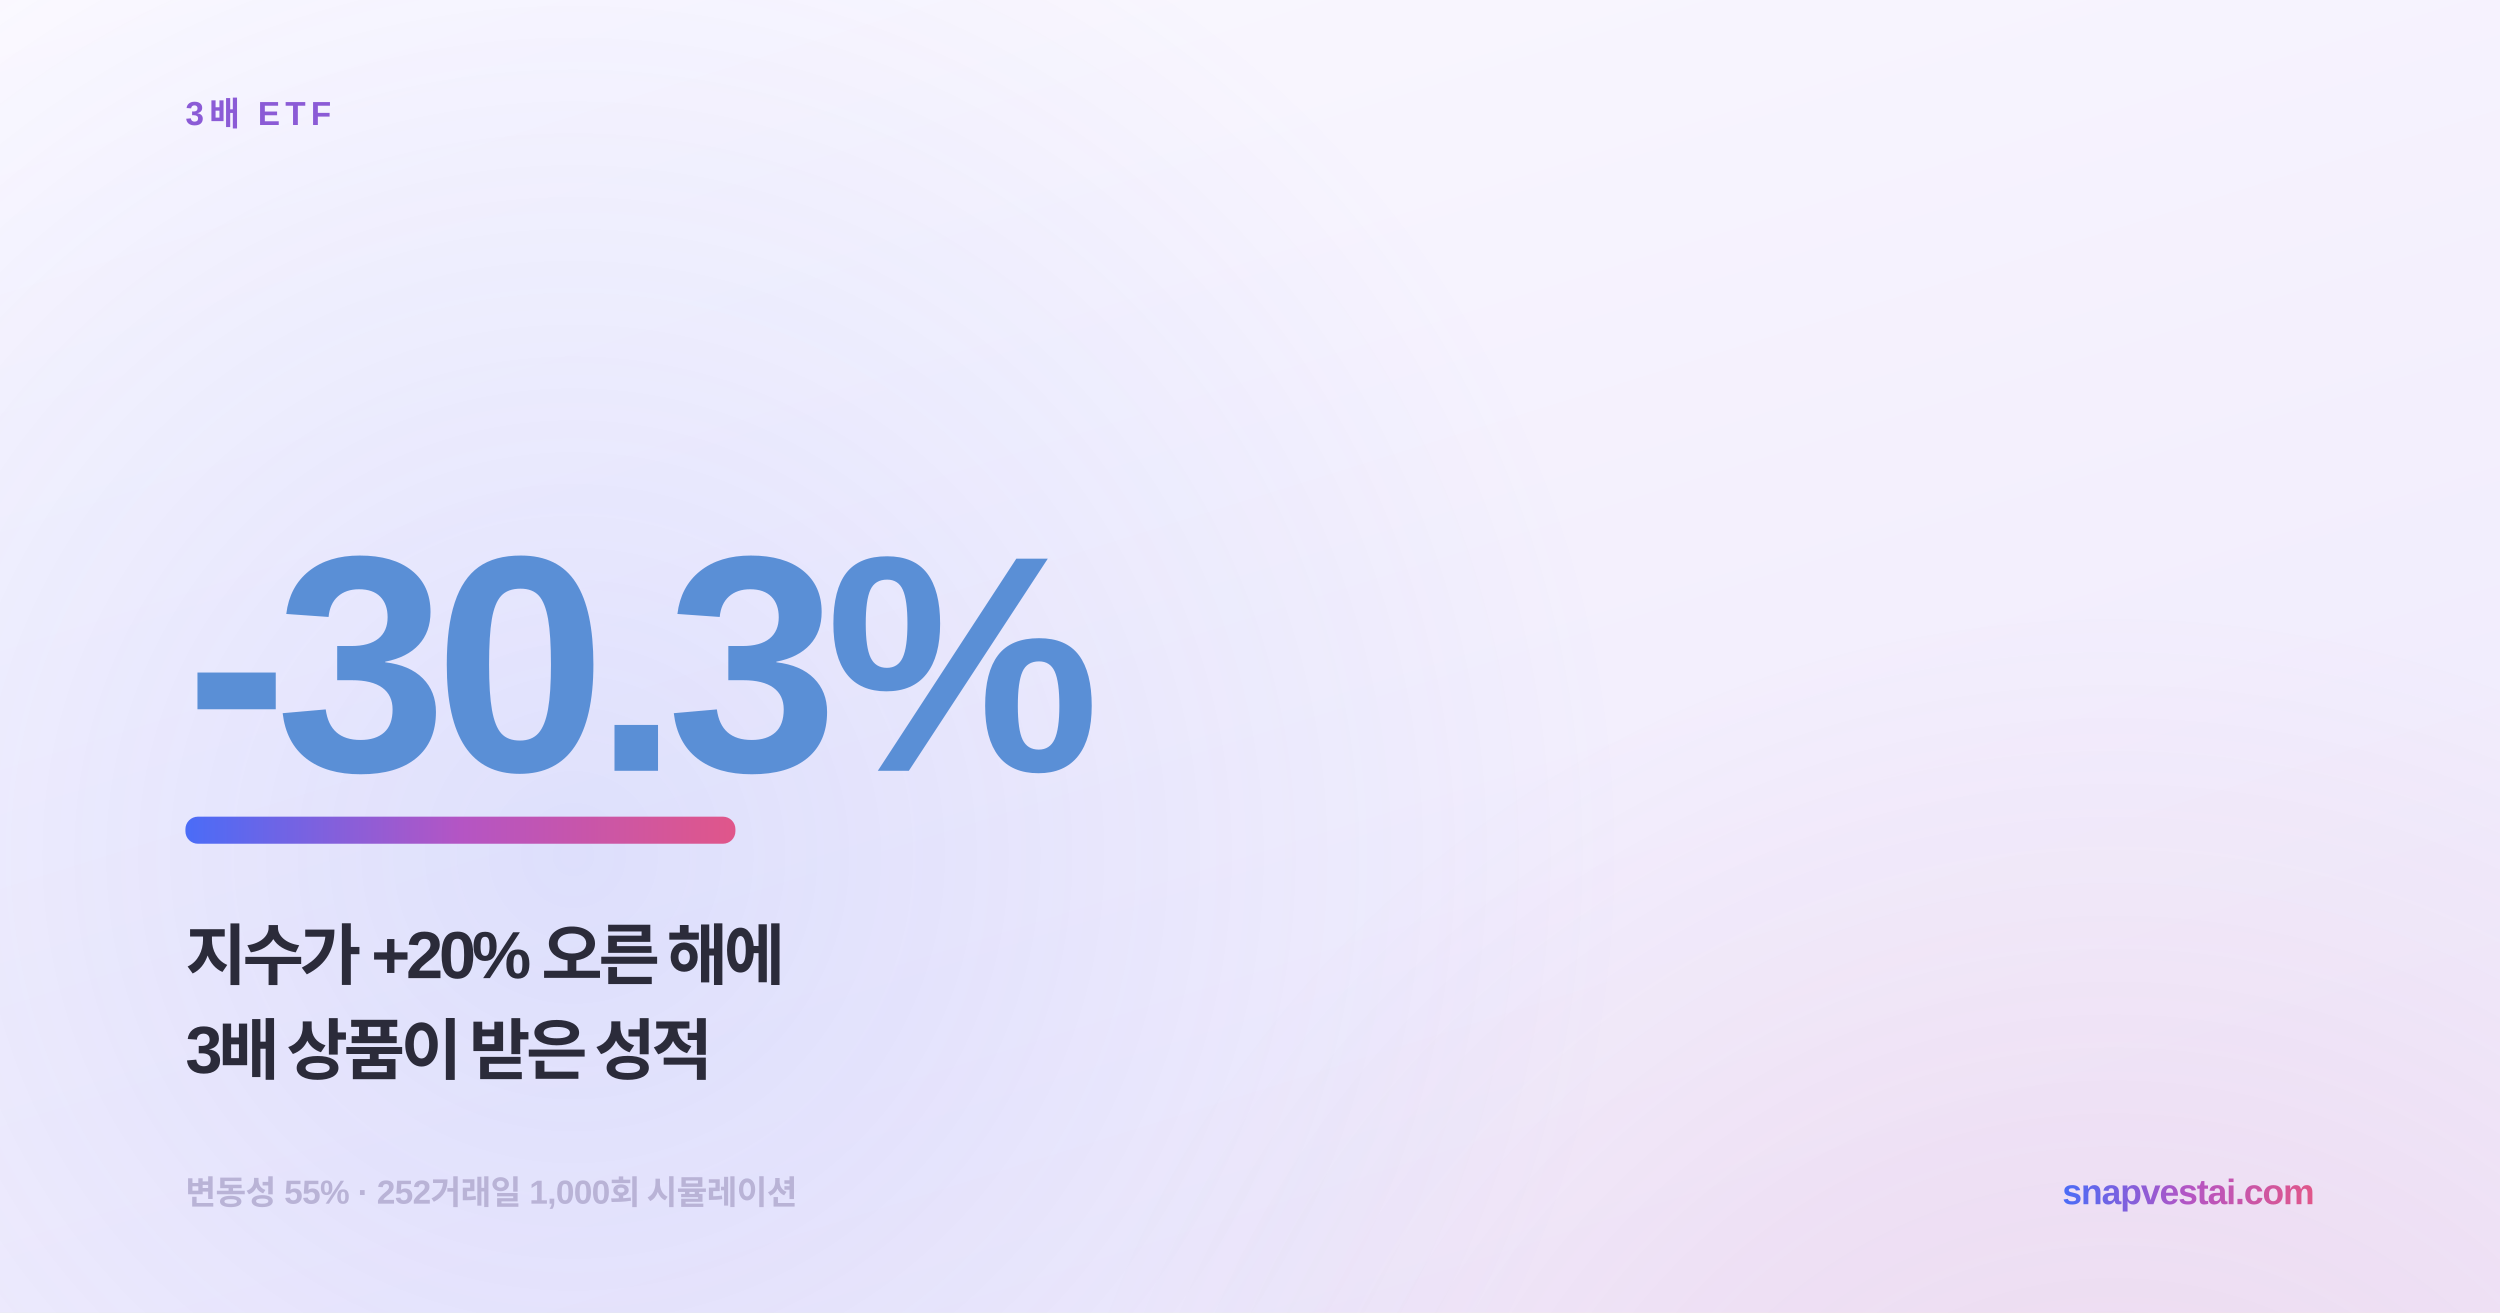
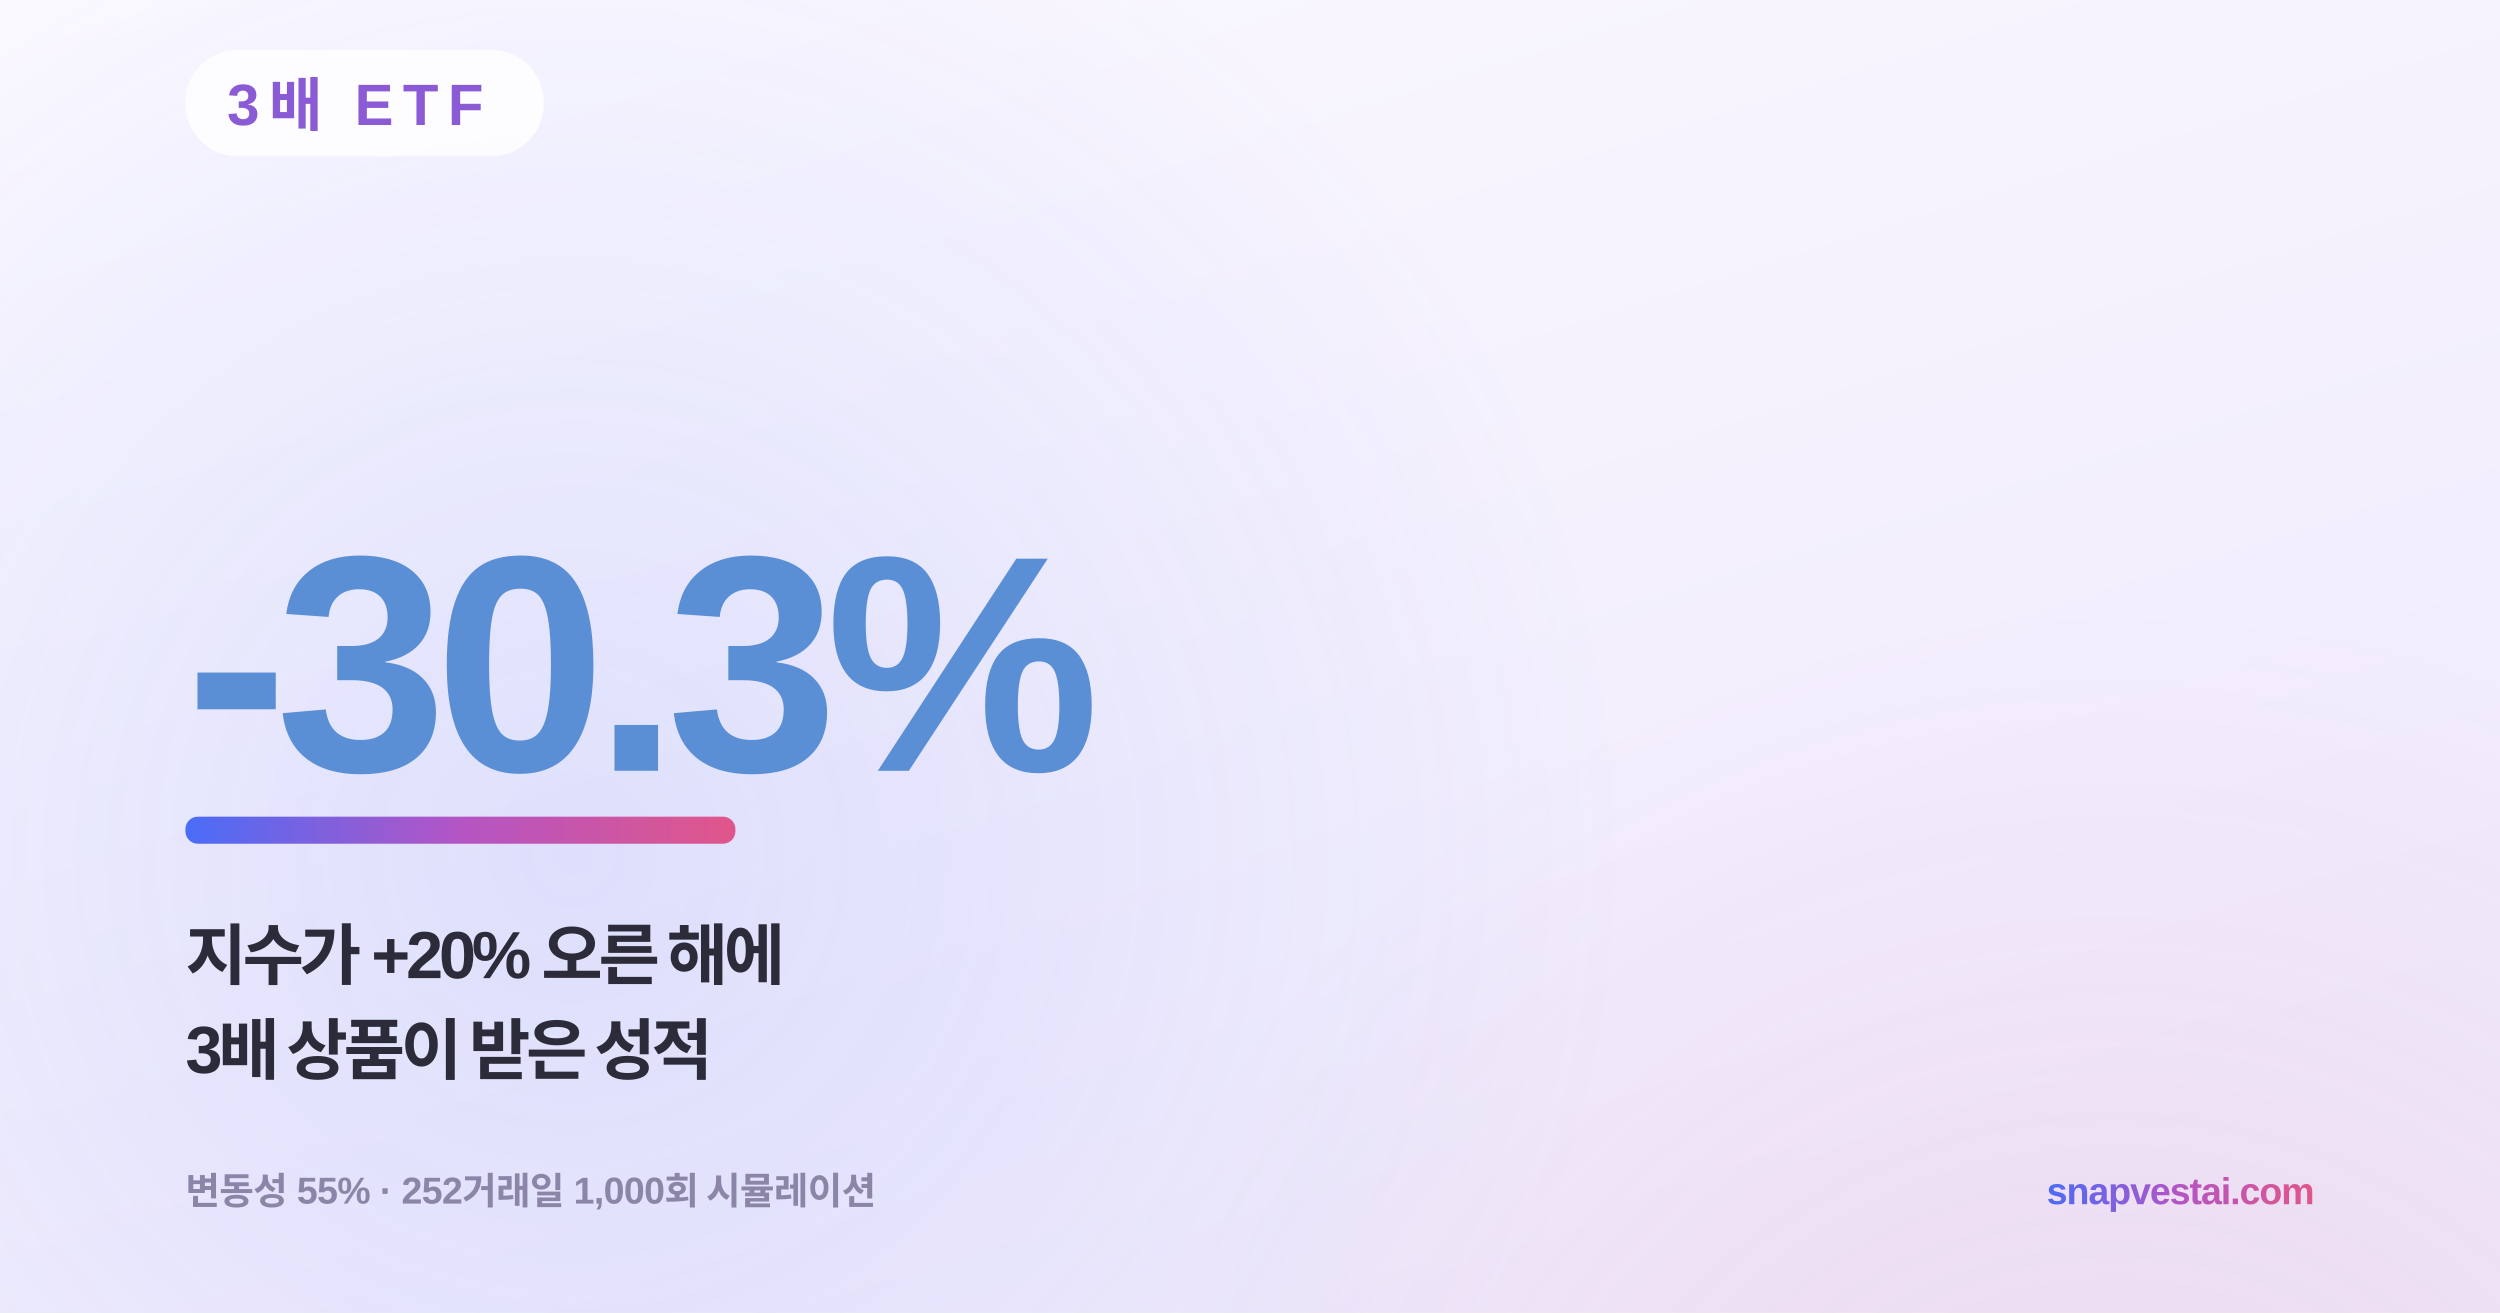
<svg xmlns="http://www.w3.org/2000/svg" width="1200" height="630" viewBox="0 0 1200 630" role="img">
  <defs>
    <linearGradient id="bg" x1="0" y1="0" x2="0.6" y2="1">
      <stop offset="0" stop-color="#FBF9FF" />
      <stop offset="1" stop-color="#EFEAFC" />
    </linearGradient>
    <linearGradient id="line" x1="0" y1="0" x2="1" y2="0">
      <stop offset="0" stop-color="#4A6CF7" />
      <stop offset="0.5" stop-color="#B455C4" />
      <stop offset="1" stop-color="#E0568A" />
    </linearGradient>
    <radialGradient id="m1" cx="0.5" cy="0.5" r="0.5">
      <stop offset="0" stop-color="#4A6CF7" stop-opacity="0.13" />
      <stop offset="1" stop-color="#4A6CF7" stop-opacity="0" />
    </radialGradient>
    <radialGradient id="m2" cx="0.5" cy="0.5" r="0.5">
      <stop offset="0" stop-color="#E0568A" stop-opacity="0.13" />
      <stop offset="1" stop-color="#E0568A" stop-opacity="0" />
    </radialGradient>
  </defs>
  <rect width="1200" height="630" fill="url(#bg)" />
  <rect x="-228" y="-94" width="1008" height="1008" fill="url(#m1)" />
  <rect x="492" y="290" width="1044" height="1044" fill="url(#m2)" />
  <g font-family="Pretendard, Poppins, Arial, sans-serif">
-     <text x="89" y="60" font-size="16" font-weight="700" letter-spacing="2.5" fill="#8B5BD6">3배 ETF</text>
+     <rect x="89" y="24" width="172" height="51" rx="25" fill="#FFFFFF" opacity="0.82" />
+     <text x="109" y="60" font-size="28" font-weight="700" letter-spacing="4.5" fill="#8B5BD6">3배 ETF</text>
    <text x="89" y="370" font-size="148" font-weight="700" letter-spacing="-6" fill="#5A8FD6">-30.3%</text>
    <rect x="89" y="392" width="264" height="13" rx="6" fill="url(#line)" />
    <text x="89" y="470" font-size="32" font-weight="700" letter-spacing="-2" fill="#2B2B3A">지수가 +20% 오른 해에</text>
    <text x="89" y="515" font-size="32" font-weight="700" letter-spacing="-2" fill="#2B2B3A">3배 상품이 받은 성적</text>
-     <text x="89" y="578" font-size="16" font-weight="600" letter-spacing="-0.3" fill="#B9B3D6">변동성 55% · 252거래일 1,000회 시뮬레이션</text>
-     <text x="1111" y="578" text-anchor="end" font-size="17" font-weight="700" letter-spacing="-0.5" fill="url(#line)">snapvestai.com</text>
+     <text x="89" y="578" font-size="18" font-weight="700" letter-spacing="-0.3" fill="#8B85A8">변동성 55% · 252거래일 1,000회 시뮬레이션</text>
+     <text x="1111" y="578" text-anchor="end" font-size="18" font-weight="700" letter-spacing="-0.5" fill="url(#line)">snapvestai.com</text>
  </g>
</svg>
